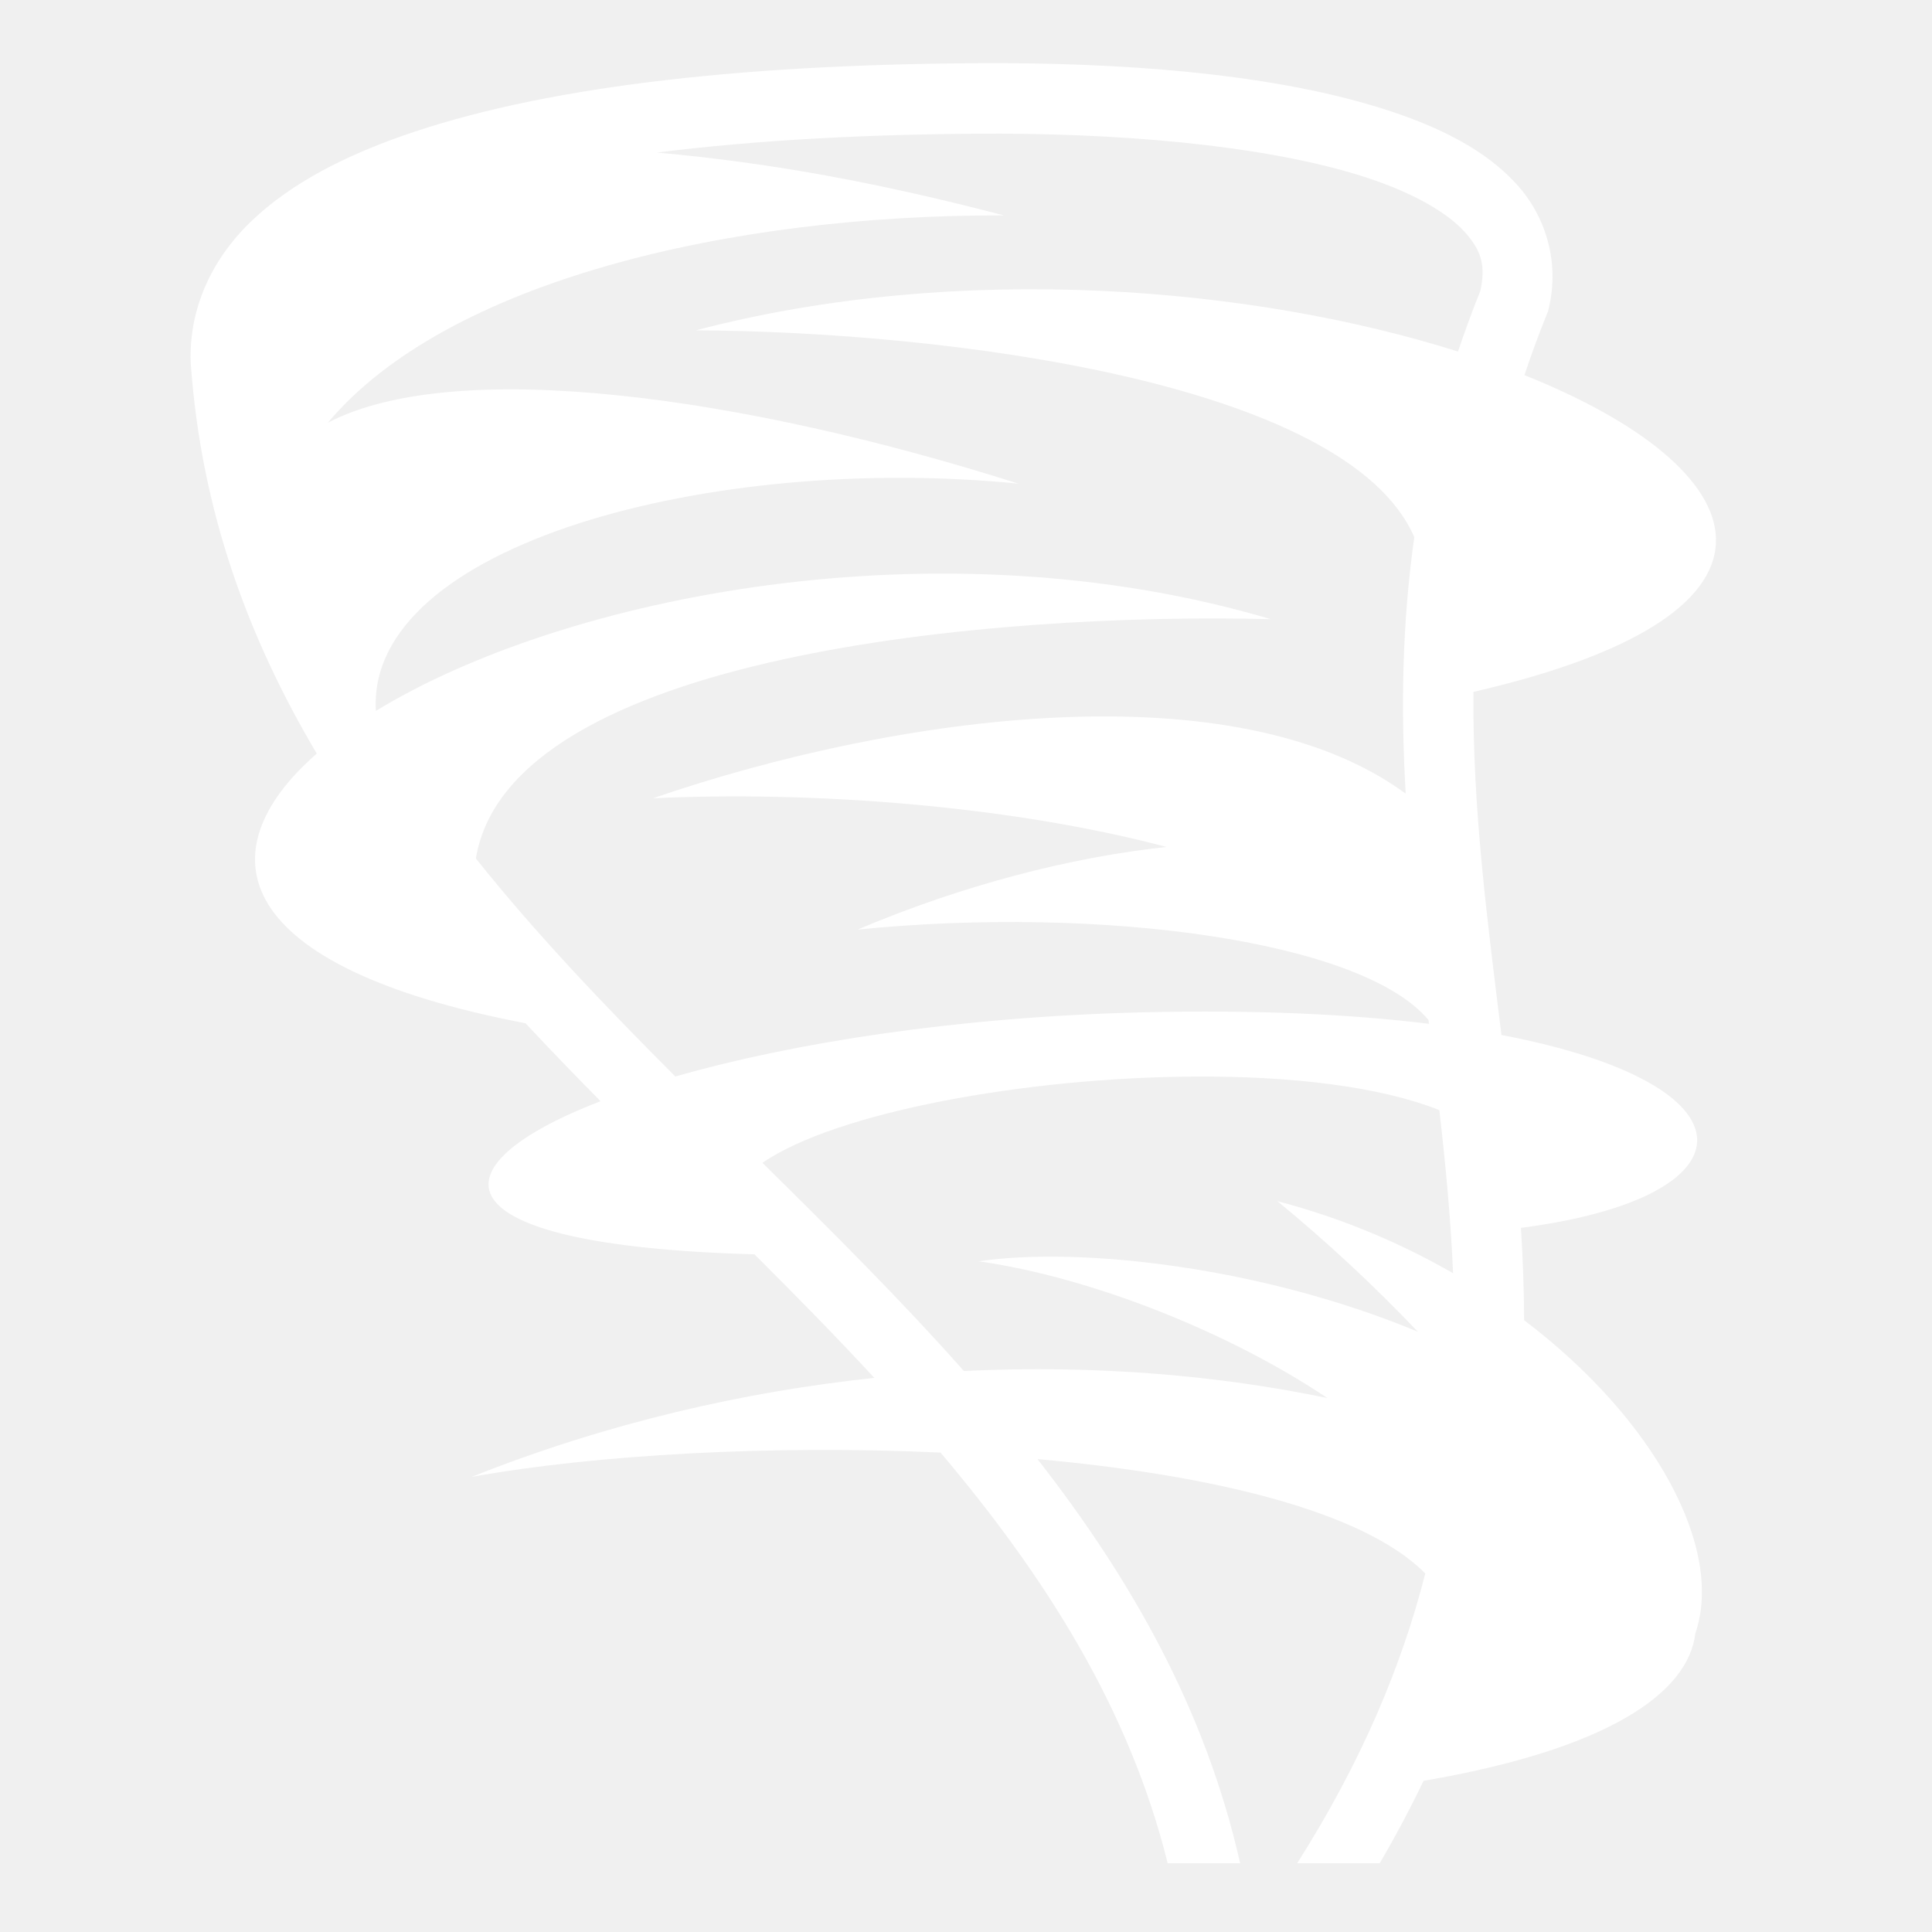
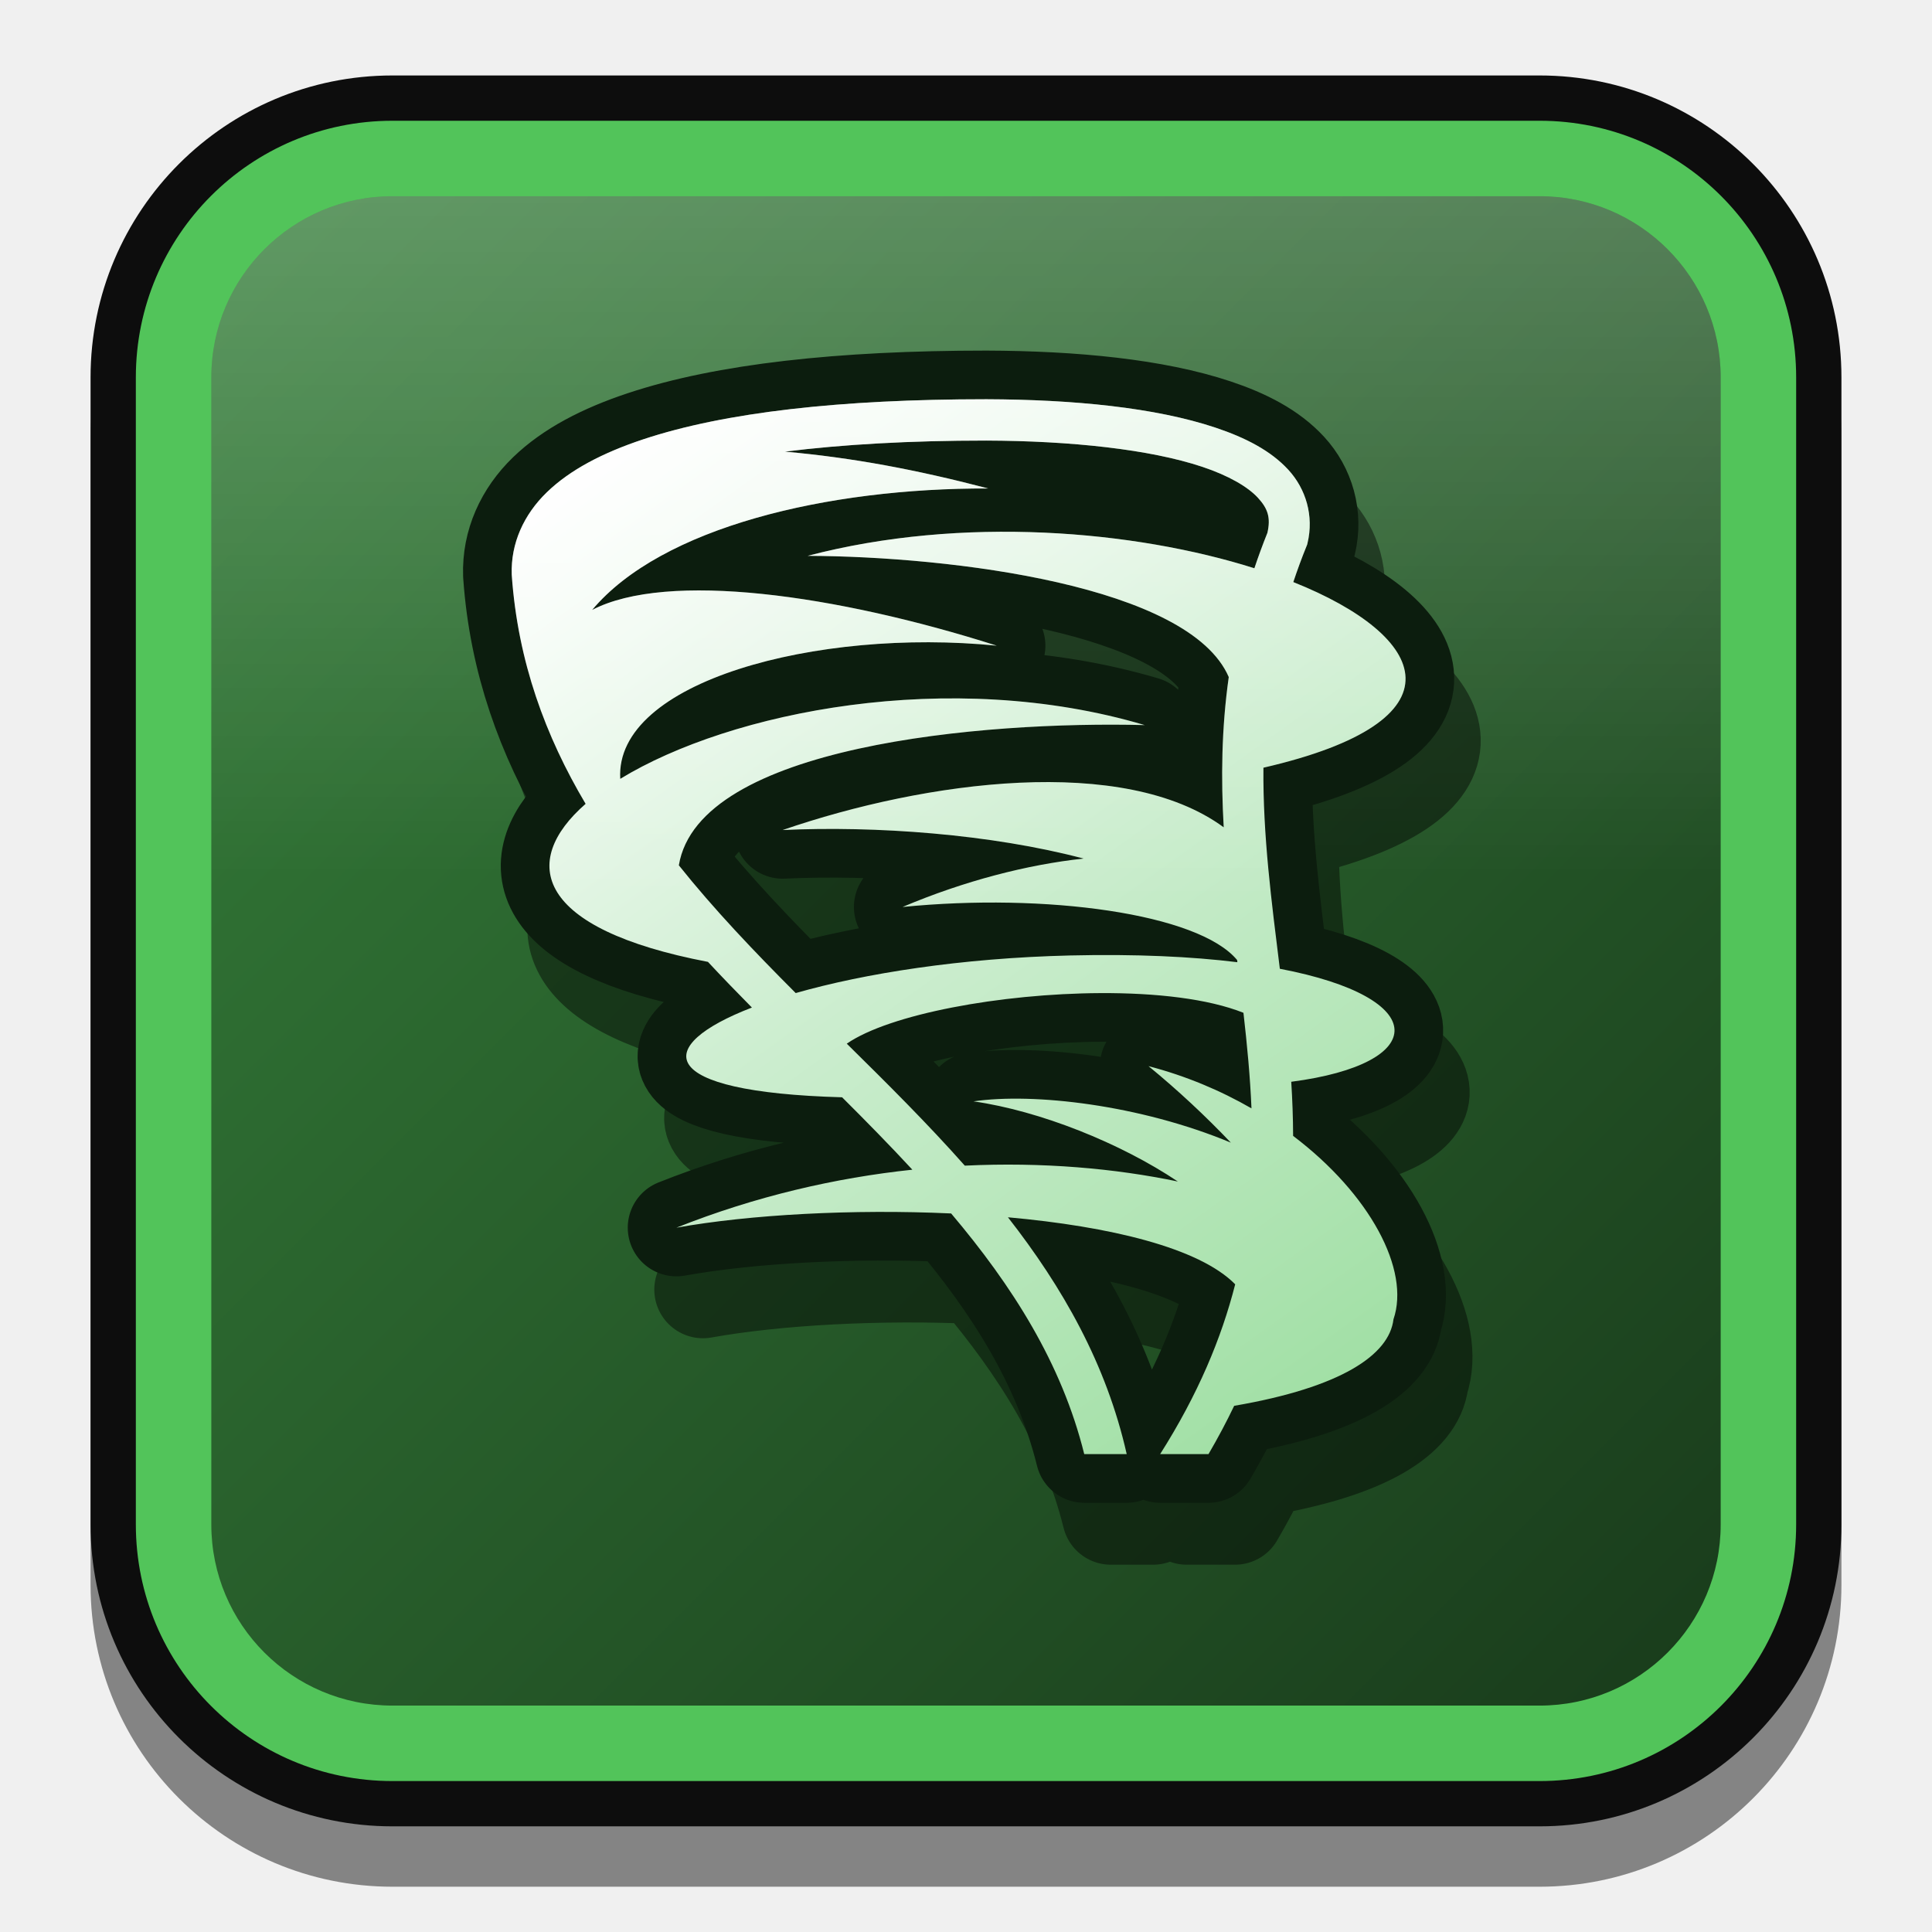
<svg xmlns="http://www.w3.org/2000/svg" viewBox="0 0 512 512">
-   <path fill="#ffffff" d="M265.143 16.73c-65.944 0-118.326 5.893-155.188 18.143-18.43 6.125-33.1 13.83-43.54 23.926-10.438 10.095-16.352 23.132-15.88 37.165l.006.172.013.17c2.75 39.093 15.275 72.883 33.394 103.4-30.092 26.304-22.554 56.57 55.328 71.47 6.504 6.985 13.16 13.85 19.877 20.653-44.976 17.343-44.457 38.22 40.79 40.582 10.873 10.84 21.557 21.703 31.767 32.744-34.54 3.67-70.755 11.923-106.7 26.227 33.16-5.943 79.682-8.487 124.244-6.436 27.66 32.73 49.995 67.74 60.193 108.84h19.207c-9.205-40.806-29.034-75.516-53.713-107.105 46.038 4.14 86.467 13.755 102.77 30.302-6.223 24.423-16.816 49.782-33.946 76.803h21.873c4.307-7.368 8.162-14.648 11.615-21.848 48.44-8.298 70.147-23.06 72.033-39.1 7.677-22.363-10.594-56.65-45.38-82.97-.028-8.232-.335-16.386-.842-24.474 62.557-8.128 63.666-38.01-5.163-51.105-3.74-30.33-7.695-60.182-7.425-90.93 91.998-21.19 74.89-59.455 13.513-83.942 1.79-5.373 3.767-10.793 5.998-16.28l.268-.66.164-.69c2.94-12.31-.722-24.506-8.666-33.145-7.944-8.64-19.33-14.517-32.955-19.07-27.25-9.103-64.2-12.71-103.623-12.843h-.031zm-.034 18.69c38.27.13 74.034 3.952 97.765 11.88 11.866 3.965 20.536 9.007 25.12 13.993 4.512 4.905 5.846 9.015 4.29 15.844-2.168 5.394-4.123 10.735-5.892 16.03-54.098-17.105-131.934-23.978-202.008-5.622 65.494.283 172.564 13.5 190.418 54.82-3.317 23.44-3.54 46-2.283 67.955-45.155-33.14-134.644-21.05-199.475 1.23 41.805-1.966 94.256 1.828 136.084 12.9-25.3 2.72-53.93 10.074-81.84 21.894 64.456-6.42 133.745 2.883 151.286 23.982l.123.996c-20.61-2.533-45.806-3.76-75.735-3.047-49.278 1.178-92.846 8.102-124.002 17.002-18.856-18.886-36.954-37.853-52.848-57.763 8.89-54.23 137.75-65.292 210.666-63.426-88.136-26.143-187.425-6.064-237.17 24.312-2.61-44.05 89.057-68.318 170.267-60.23-72.526-23.095-149-33.873-182.982-16.15 31.36-37.388 106.277-55.177 179.17-54.934-32.778-8.548-61.407-13.926-92-16.656 26.092-3.278 56.598-5.01 91.044-5.01zm51.73 249.873c25.132-.12 48.713 2.566 64.607 8.908 1.65 14.464 3.032 28.817 3.63 43.218-13.863-7.993-29.508-14.637-46.557-19.094 13.17 10.786 25.794 22.58 37.226 34.598-41.07-17.11-89.233-22.64-116.377-18.67 30.09 4.298 66.47 18.864 92.41 36.248-28.314-5.917-61.158-8.87-96.344-7.174-16.924-19.096-35.188-37.224-53.383-55.166 19.422-13.37 69.6-22.65 114.787-22.867z" />
+   <defs>
+     <linearGradient id="body-s" gradientUnits="userSpaceOnUse" x1="56" y1="52" x2="456" y2="452">
+       <stop offset="0" stop-color="#357f3a" />
+       <stop offset="1" stop-color="#193b1b" />
+     </linearGradient>
+     <linearGradient id="bevel-s" gradientUnits="userSpaceOnUse" x1="0" y1="52" x2="0" y2="452">
+       <stop offset="0" stop-color="#fff" stop-opacity="0.22" />
+       <stop offset="0.45" stop-color="#fff" stop-opacity="0" />
+     </linearGradient>
+   </defs>
+   <rect x="24" y="36" width="464" height="464" rx="80" fill="#000" opacity="0.45" />
+   <rect x="24" y="20" width="464" height="464" rx="80" fill="#0d0d0d" />
+   <rect x="36" y="32" width="440" height="440" rx="68" fill="#52c45a" />
+   <rect x="56" y="52" width="400" height="400" rx="48" fill="url(#body-s)" />
+   <rect x="56" y="52" width="400" height="400" rx="48" fill="url(#bevel-s)" />
+   <defs>
+     <linearGradient id="g-s" gradientUnits="userSpaceOnUse" x1="96" y1="32" x2="416" y2="480">
+       <stop offset="0" stop-color="#ffffff" />
+       <stop offset="0.5" stop-color="#cbedce" />
+       <stop offset="1" stop-color="#a0dfa4" />
+     </linearGradient>
+     <linearGradient id="r-s" gradientUnits="userSpaceOnUse" x1="0" y1="0" x2="0" y2="512">
+       <stop offset="0" stop-color="#fff" stop-opacity="0.45" />
+       <stop offset="0.22" stop-color="#fff" stop-opacity="0.2" />
+       <stop offset="0.48" stop-color="#fff" stop-opacity="0" />
+     </linearGradient>
+     <clipPath id="c-s">
+       <path d="M265.143 16.73c-65.944 0-118.326 5.893-155.188 18.143-18.43 6.125-33.1 13.83-43.54 23.926-10.438 10.095-16.352 23.132-15.88 37.165l.006.172.013.17c2.75 39.093 15.275 72.883 33.394 103.4-30.092 26.304-22.554 56.57 55.328 71.47 6.504 6.985 13.16 13.85 19.877 20.653-44.976 17.343-44.457 38.22 40.79 40.582 10.873 10.84 21.557 21.703 31.767 32.744-34.54 3.67-70.755 11.923-106.7 26.227 33.16-5.943 79.682-8.487 124.244-6.436 27.66 32.73 49.995 67.74 60.193 108.84h19.207c-9.205-40.806-29.034-75.516-53.713-107.105 46.038 4.14 86.467 13.755 102.77 30.302-6.223 24.423-16.816 49.782-33.946 76.803h21.873c4.307-7.368 8.162-14.648 11.615-21.848 48.44-8.298 70.147-23.06 72.033-39.1 7.677-22.363-10.594-56.65-45.38-82.97-.028-8.232-.335-16.386-.842-24.474 62.557-8.128 63.666-38.01-5.163-51.105-3.74-30.33-7.695-60.182-7.425-90.93 91.998-21.19 74.89-59.455 13.513-83.942 1.79-5.373 3.767-10.793 5.998-16.28l.268-.66.164-.69c2.94-12.31-.722-24.506-8.666-33.145-7.944-8.64-19.33-14.517-32.955-19.07-27.25-9.103-64.2-12.71-103.623-12.843h-.031zm-.034 18.69c38.27.13 74.034 3.952 97.765 11.88 11.866 3.965 20.536 9.007 25.12 13.993 4.512 4.905 5.846 9.015 4.29 15.844-2.168 5.394-4.123 10.735-5.892 16.03-54.098-17.105-131.934-23.978-202.008-5.622 65.494.283 172.564 13.5 190.418 54.82-3.317 23.44-3.54 46-2.283 67.955-45.155-33.14-134.644-21.05-199.475 1.23 41.805-1.966 94.256 1.828 136.084 12.9-25.3 2.72-53.93 10.074-81.84 21.894 64.456-6.42 133.745 2.883 151.286 23.982l.123.996c-20.61-2.533-45.806-3.76-75.735-3.047-49.278 1.178-92.846 8.102-124.002 17.002-18.856-18.886-36.954-37.853-52.848-57.763 8.89-54.23 137.75-65.292 210.666-63.426-88.136-26.143-187.425-6.064-237.17 24.312-2.61-44.05 89.057-68.318 170.267-60.23-72.526-23.095-149-33.873-182.982-16.15 31.36-37.388 106.277-55.177 179.17-54.934-32.778-8.548-61.407-13.926-92-16.656 26.092-3.278 56.598-5.01 91.044-5.01zm51.73 249.873c25.132-.12 48.713 2.566 64.607 8.908 1.65 14.464 3.032 28.817 3.63 43.218-13.863-7.993-29.508-14.637-46.557-19.094 13.17 10.786 25.794 22.58 37.226 34.598-41.07-17.11-89.233-22.64-116.377-18.67 30.09 4.298 66.47 18.864 92.41 36.248-28.314-5.917-61.158-8.87-96.344-7.174-16.924-19.096-35.188-37.224-53.383-55.166 19.422-13.37 69.6-22.65 114.787-22.867z" />
+     </clipPath>
+   </defs>
+   <g transform="translate(106 96) scale(0.586)">
+     <g opacity="0.45" transform="translate(12 28)">
+       <path d="M265.143 16.73c-65.944 0-118.326 5.893-155.188 18.143-18.43 6.125-33.1 13.83-43.54 23.926-10.438 10.095-16.352 23.132-15.88 37.165l.006.172.013.17c2.75 39.093 15.275 72.883 33.394 103.4-30.092 26.304-22.554 56.57 55.328 71.47 6.504 6.985 13.16 13.85 19.877 20.653-44.976 17.343-44.457 38.22 40.79 40.582 10.873 10.84 21.557 21.703 31.767 32.744-34.54 3.67-70.755 11.923-106.7 26.227 33.16-5.943 79.682-8.487 124.244-6.436 27.66 32.73 49.995 67.74 60.193 108.84h19.207c-9.205-40.806-29.034-75.516-53.713-107.105 46.038 4.14 86.467 13.755 102.77 30.302-6.223 24.423-16.816 49.782-33.946 76.803h21.873c4.307-7.368 8.162-14.648 11.615-21.848 48.44-8.298 70.147-23.06 72.033-39.1 7.677-22.363-10.594-56.65-45.38-82.97-.028-8.232-.335-16.386-.842-24.474 62.557-8.128 63.666-38.01-5.163-51.105-3.74-30.33-7.695-60.182-7.425-90.93 91.998-21.19 74.89-59.455 13.513-83.942 1.79-5.373 3.767-10.793 5.998-16.28l.268-.66.164-.69c2.94-12.31-.722-24.506-8.666-33.145-7.944-8.64-19.33-14.517-32.955-19.07-27.25-9.103-64.2-12.71-103.623-12.843h-.031zm-.034 18.69c38.27.13 74.034 3.952 97.765 11.88 11.866 3.965 20.536 9.007 25.12 13.993 4.512 4.905 5.846 9.015 4.29 15.844-2.168 5.394-4.123 10.735-5.892 16.03-54.098-17.105-131.934-23.978-202.008-5.622 65.494.283 172.564 13.5 190.418 54.82-3.317 23.44-3.54 46-2.283 67.955-45.155-33.14-134.644-21.05-199.475 1.23 41.805-1.966 94.256 1.828 136.084 12.9-25.3 2.72-53.93 10.074-81.84 21.894 64.456-6.42 133.745 2.883 151.286 23.982l.123.996c-20.61-2.533-45.806-3.76-75.735-3.047-49.278 1.178-92.846 8.102-124.002 17.002-18.856-18.886-36.954-37.853-52.848-57.763 8.89-54.23 137.75-65.292 210.666-63.426-88.136-26.143-187.425-6.064-237.17 24.312-2.61-44.05 89.057-68.318 170.267-60.23-72.526-23.095-149-33.873-182.982-16.15 31.36-37.388 106.277-55.177 179.17-54.934-32.778-8.548-61.407-13.926-92-16.656 26.092-3.278 56.598-5.01 91.044-5.01zm51.73 249.873c25.132-.12 48.713 2.566 64.607 8.908 1.65 14.464 3.032 28.817 3.63 43.218-13.863-7.993-29.508-14.637-46.557-19.094 13.17 10.786 25.794 22.58 37.226 34.598-41.07-17.11-89.233-22.64-116.377-18.67 30.09 4.298 66.47 18.864 92.41 36.248-28.314-5.917-61.158-8.87-96.344-7.174-16.924-19.096-35.188-37.224-53.383-55.166 19.422-13.37 69.6-22.65 114.787-22.867z" fill="#000" stroke="#000" stroke-width="44" stroke-linejoin="round" />
+     </g>
+     <path d="M265.143 16.73c-65.944 0-118.326 5.893-155.188 18.143-18.43 6.125-33.1 13.83-43.54 23.926-10.438 10.095-16.352 23.132-15.88 37.165l.006.172.013.17c2.75 39.093 15.275 72.883 33.394 103.4-30.092 26.304-22.554 56.57 55.328 71.47 6.504 6.985 13.16 13.85 19.877 20.653-44.976 17.343-44.457 38.22 40.79 40.582 10.873 10.84 21.557 21.703 31.767 32.744-34.54 3.67-70.755 11.923-106.7 26.227 33.16-5.943 79.682-8.487 124.244-6.436 27.66 32.73 49.995 67.74 60.193 108.84h19.207c-9.205-40.806-29.034-75.516-53.713-107.105 46.038 4.14 86.467 13.755 102.77 30.302-6.223 24.423-16.816 49.782-33.946 76.803h21.873c4.307-7.368 8.162-14.648 11.615-21.848 48.44-8.298 70.147-23.06 72.033-39.1 7.677-22.363-10.594-56.65-45.38-82.97-.028-8.232-.335-16.386-.842-24.474 62.557-8.128 63.666-38.01-5.163-51.105-3.74-30.33-7.695-60.182-7.425-90.93 91.998-21.19 74.89-59.455 13.513-83.942 1.79-5.373 3.767-10.793 5.998-16.28l.268-.66.164-.69c2.94-12.31-.722-24.506-8.666-33.145-7.944-8.64-19.33-14.517-32.955-19.07-27.25-9.103-64.2-12.71-103.623-12.843h-.031zm-.034 18.69c38.27.13 74.034 3.952 97.765 11.88 11.866 3.965 20.536 9.007 25.12 13.993 4.512 4.905 5.846 9.015 4.29 15.844-2.168 5.394-4.123 10.735-5.892 16.03-54.098-17.105-131.934-23.978-202.008-5.622 65.494.283 172.564 13.5 190.418 54.82-3.317 23.44-3.54 46-2.283 67.955-45.155-33.14-134.644-21.05-199.475 1.23 41.805-1.966 94.256 1.828 136.084 12.9-25.3 2.72-53.93 10.074-81.84 21.894 64.456-6.42 133.745 2.883 151.286 23.982l.123.996c-20.61-2.533-45.806-3.76-75.735-3.047-49.278 1.178-92.846 8.102-124.002 17.002-18.856-18.886-36.954-37.853-52.848-57.763 8.89-54.23 137.75-65.292 210.666-63.426-88.136-26.143-187.425-6.064-237.17 24.312-2.61-44.05 89.057-68.318 170.267-60.23-72.526-23.095-149-33.873-182.982-16.15 31.36-37.388 106.277-55.177 179.17-54.934-32.778-8.548-61.407-13.926-92-16.656 26.092-3.278 56.598-5.01 91.044-5.01zm51.73 249.873c25.132-.12 48.713 2.566 64.607 8.908 1.65 14.464 3.032 28.817 3.63 43.218-13.863-7.993-29.508-14.637-46.557-19.094 13.17 10.786 25.794 22.58 37.226 34.598-41.07-17.11-89.233-22.64-116.377-18.67 30.09 4.298 66.47 18.864 92.41 36.248-28.314-5.917-61.158-8.87-96.344-7.174-16.924-19.096-35.188-37.224-53.383-55.166 19.422-13.37 69.6-22.65 114.787-22.867z" fill="#0c1d0e" stroke="#0c1d0e" stroke-width="44" stroke-linejoin="round" stroke-linecap="round" />
+     <path d="M265.143 16.73c-65.944 0-118.326 5.893-155.188 18.143-18.43 6.125-33.1 13.83-43.54 23.926-10.438 10.095-16.352 23.132-15.88 37.165l.006.172.013.17c2.75 39.093 15.275 72.883 33.394 103.4-30.092 26.304-22.554 56.57 55.328 71.47 6.504 6.985 13.16 13.85 19.877 20.653-44.976 17.343-44.457 38.22 40.79 40.582 10.873 10.84 21.557 21.703 31.767 32.744-34.54 3.67-70.755 11.923-106.7 26.227 33.16-5.943 79.682-8.487 124.244-6.436 27.66 32.73 49.995 67.74 60.193 108.84h19.207c-9.205-40.806-29.034-75.516-53.713-107.105 46.038 4.14 86.467 13.755 102.77 30.302-6.223 24.423-16.816 49.782-33.946 76.803h21.873c4.307-7.368 8.162-14.648 11.615-21.848 48.44-8.298 70.147-23.06 72.033-39.1 7.677-22.363-10.594-56.65-45.38-82.97-.028-8.232-.335-16.386-.842-24.474 62.557-8.128 63.666-38.01-5.163-51.105-3.74-30.33-7.695-60.182-7.425-90.93 91.998-21.19 74.89-59.455 13.513-83.942 1.79-5.373 3.767-10.793 5.998-16.28l.268-.66.164-.69c2.94-12.31-.722-24.506-8.666-33.145-7.944-8.64-19.33-14.517-32.955-19.07-27.25-9.103-64.2-12.71-103.623-12.843h-.031zm-.034 18.69c38.27.13 74.034 3.952 97.765 11.88 11.866 3.965 20.536 9.007 25.12 13.993 4.512 4.905 5.846 9.015 4.29 15.844-2.168 5.394-4.123 10.735-5.892 16.03-54.098-17.105-131.934-23.978-202.008-5.622 65.494.283 172.564 13.5 190.418 54.82-3.317 23.44-3.54 46-2.283 67.955-45.155-33.14-134.644-21.05-199.475 1.23 41.805-1.966 94.256 1.828 136.084 12.9-25.3 2.72-53.93 10.074-81.84 21.894 64.456-6.42 133.745 2.883 151.286 23.982l.123.996c-20.61-2.533-45.806-3.76-75.735-3.047-49.278 1.178-92.846 8.102-124.002 17.002-18.856-18.886-36.954-37.853-52.848-57.763 8.89-54.23 137.75-65.292 210.666-63.426-88.136-26.143-187.425-6.064-237.17 24.312-2.61-44.05 89.057-68.318 170.267-60.23-72.526-23.095-149-33.873-182.982-16.15 31.36-37.388 106.277-55.177 179.17-54.934-32.778-8.548-61.407-13.926-92-16.656 26.092-3.278 56.598-5.01 91.044-5.01zm51.73 249.873c25.132-.12 48.713 2.566 64.607 8.908 1.65 14.464 3.032 28.817 3.63 43.218-13.863-7.993-29.508-14.637-46.557-19.094 13.17 10.786 25.794 22.58 37.226 34.598-41.07-17.11-89.233-22.64-116.377-18.67 30.09 4.298 66.47 18.864 92.41 36.248-28.314-5.917-61.158-8.87-96.344-7.174-16.924-19.096-35.188-37.224-53.383-55.166 19.422-13.37 69.6-22.65 114.787-22.867z" fill="url(#g-s)" />
+     <rect x="0" y="0" width="512" height="512" clip-path="url(#c-s)" fill="url(#r-s)" />
+   </g>
</svg>
